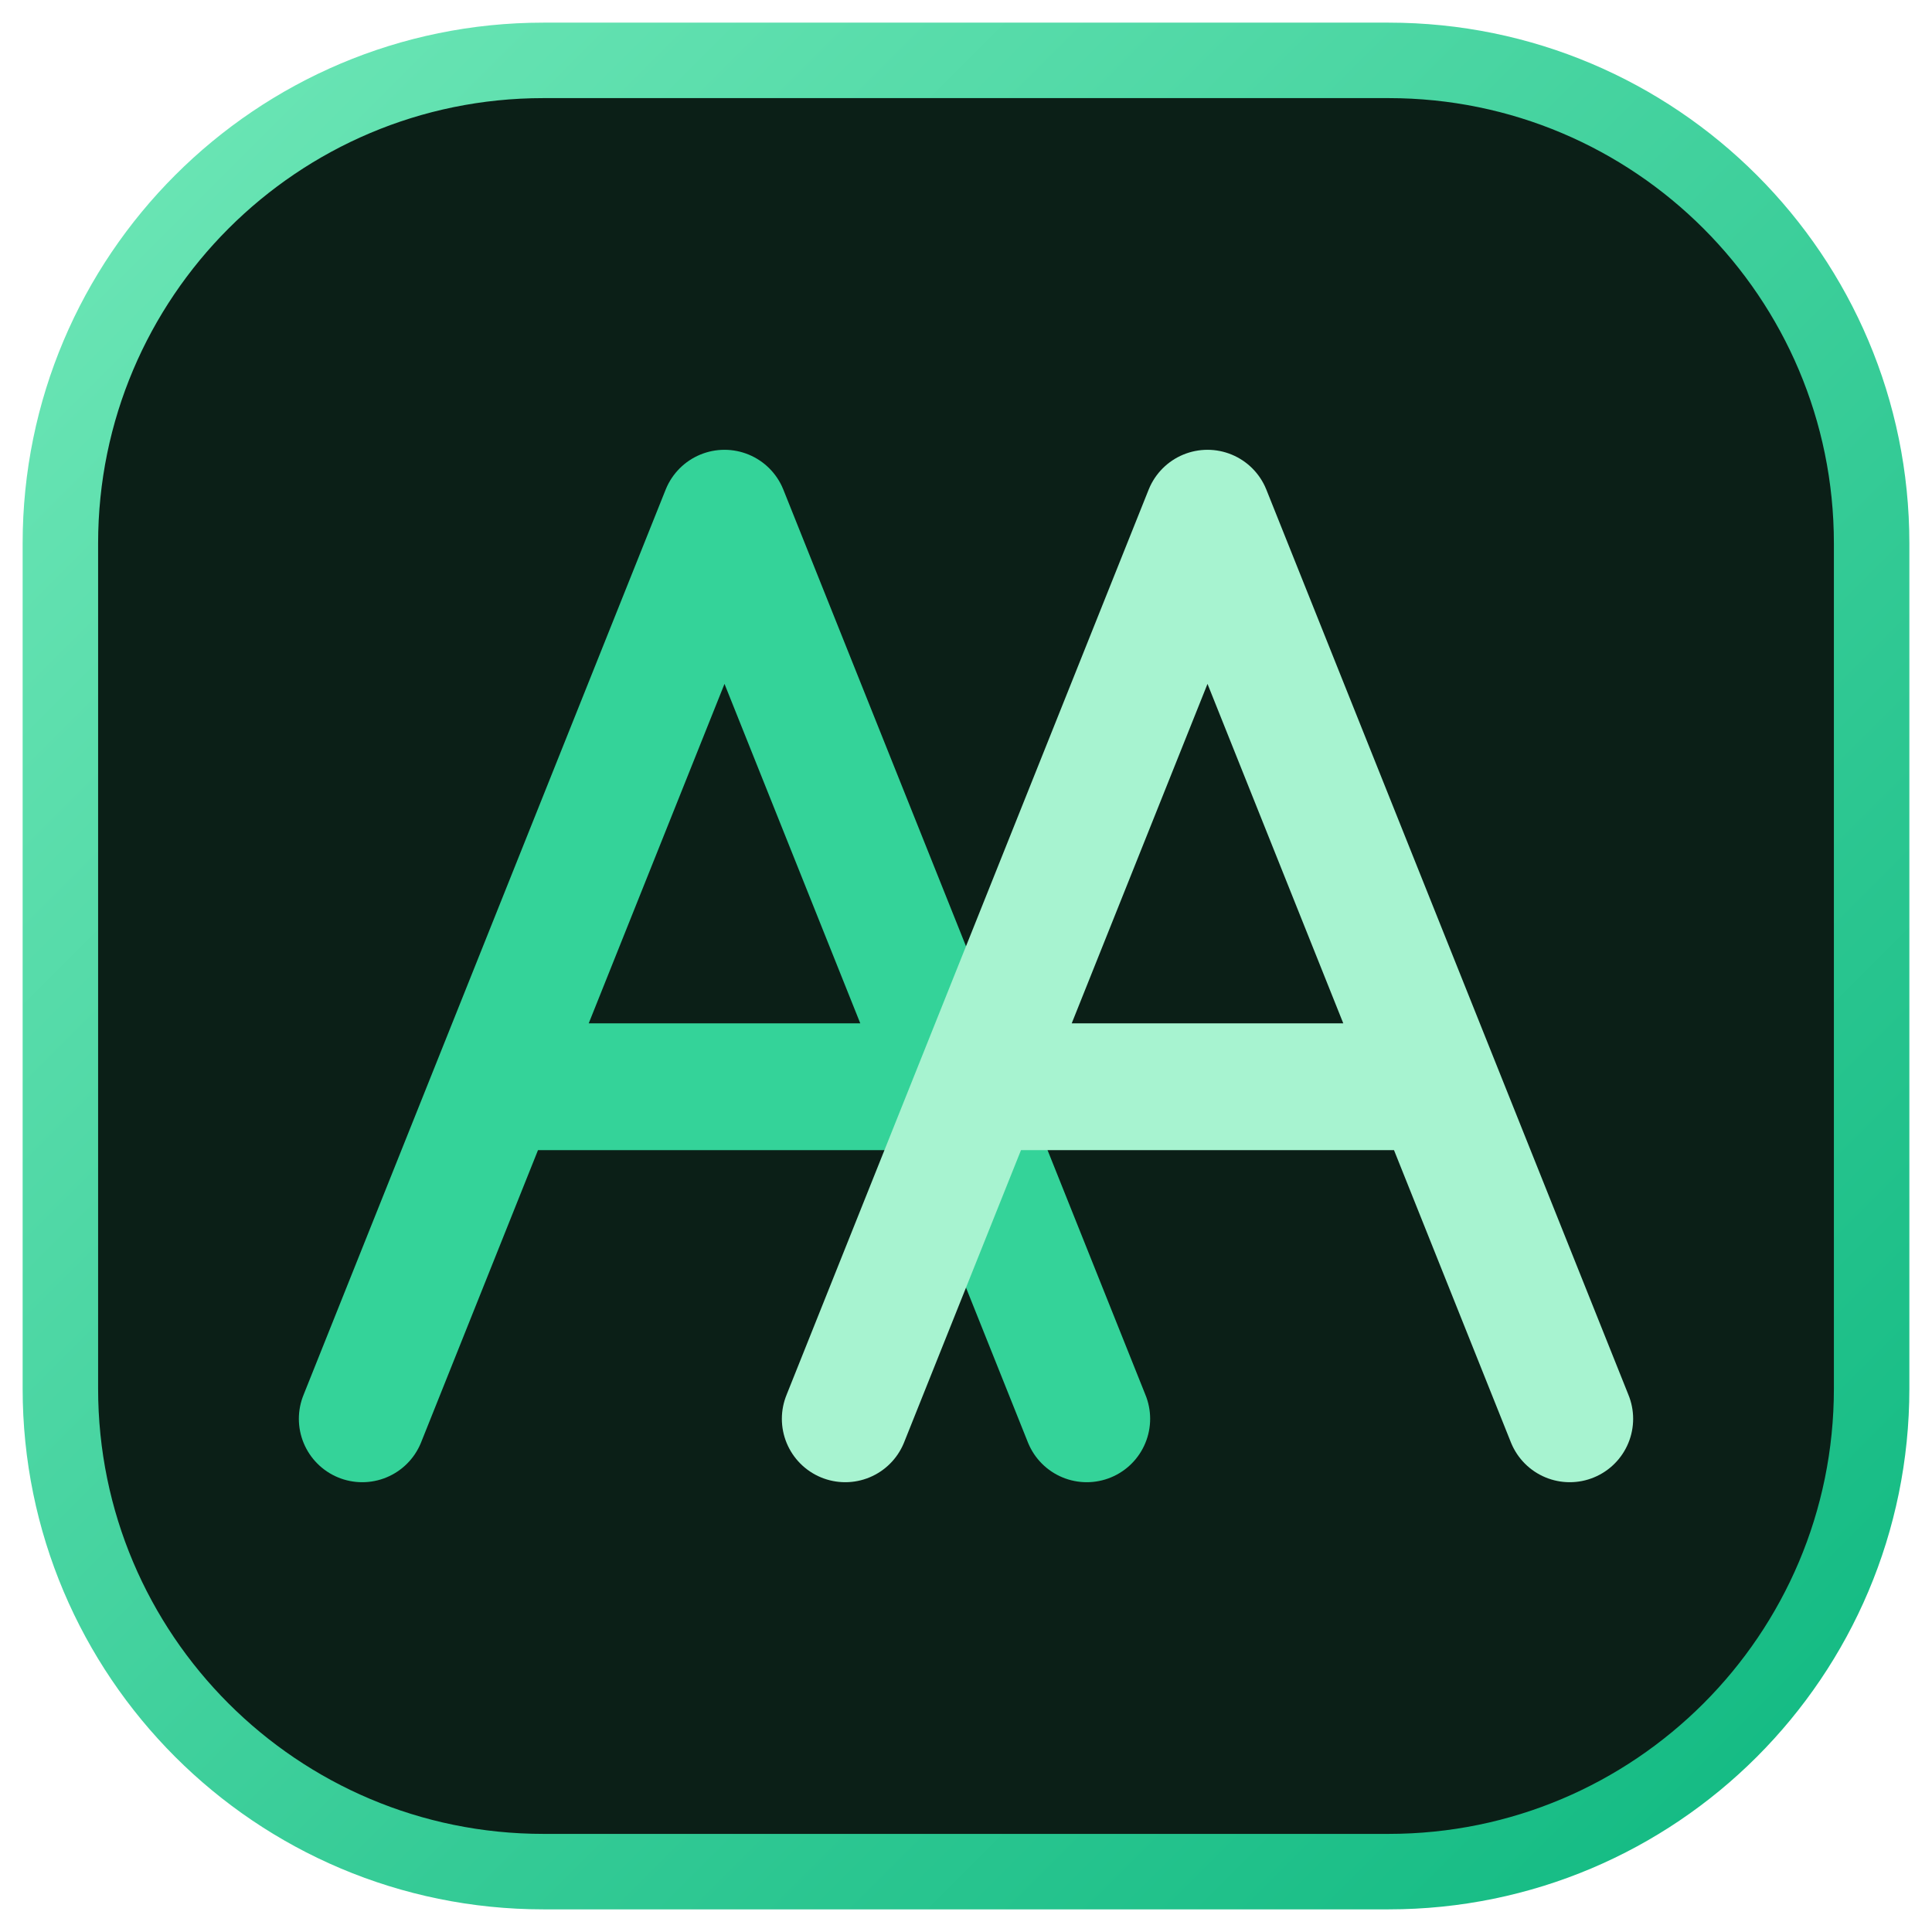
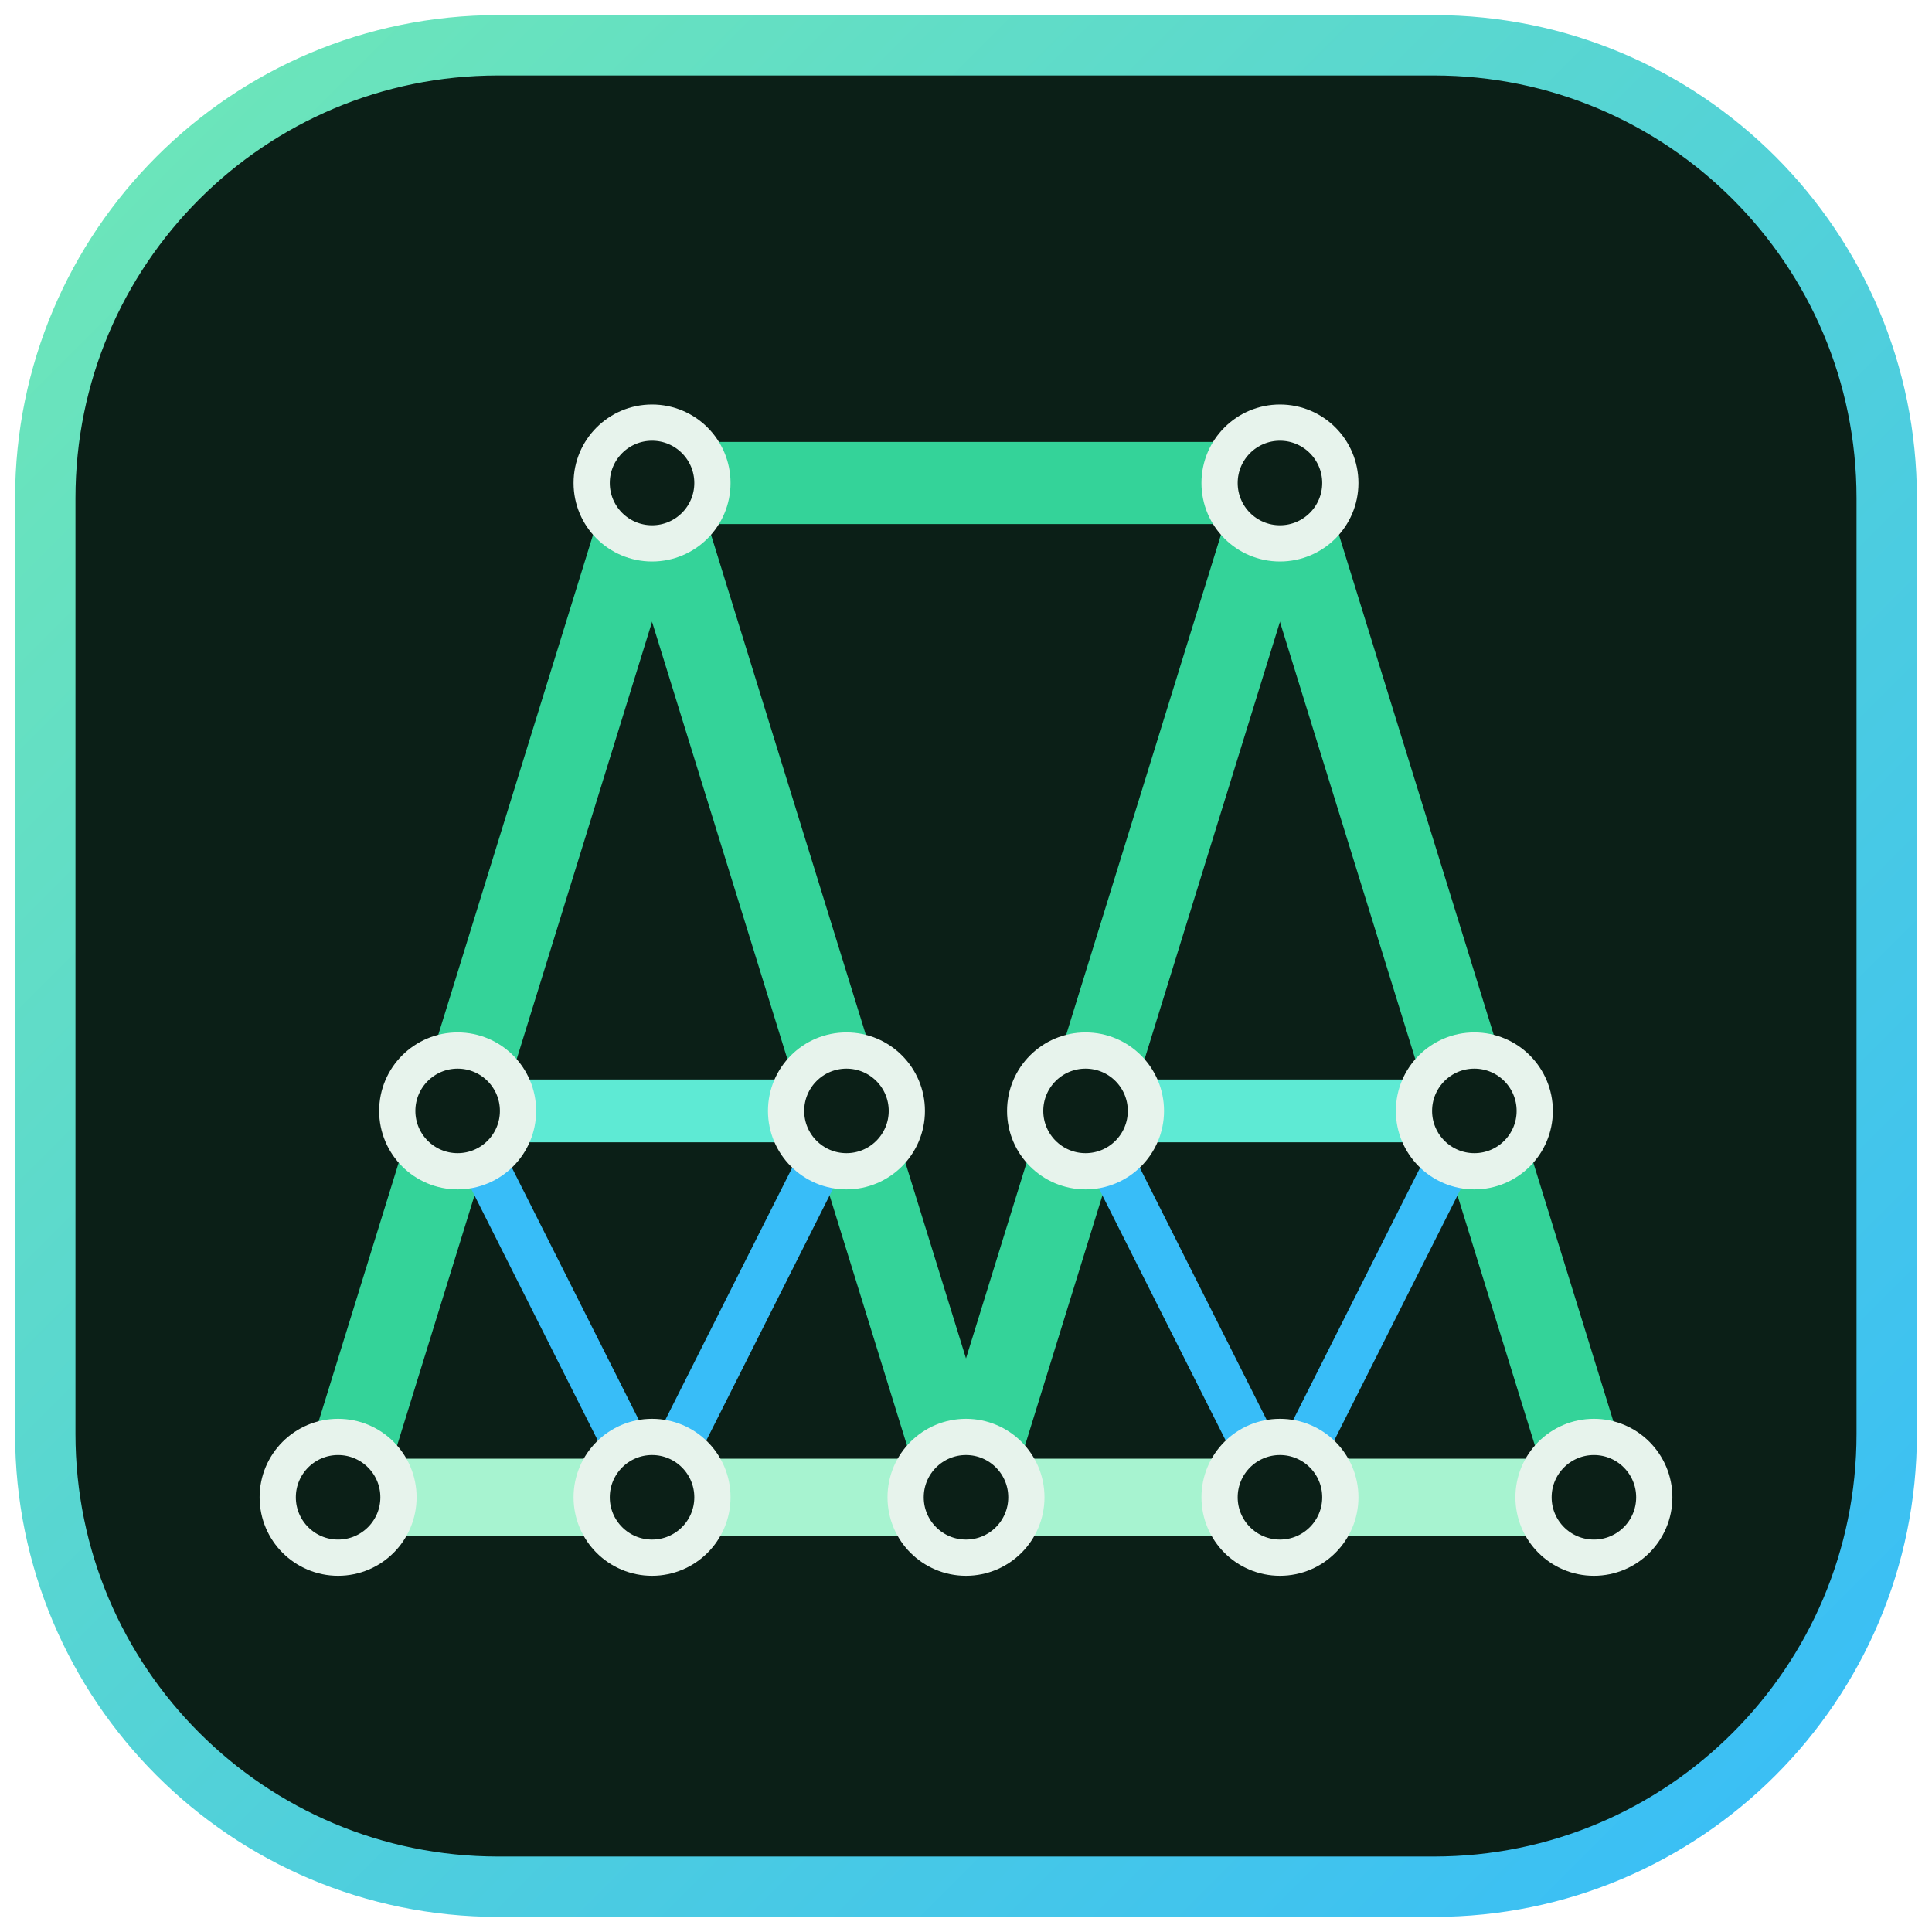
- <svg xmlns="http://www.w3.org/2000/svg" viewBox="0 0 64 64" width="64" height="64" role="img" aria-label="AA monogram">
+ <svg xmlns="http://www.w3.org/2000/svg" viewBox="0 0 64 64" width="64" height="64" role="img" aria-label="AA truss monogram">
  <defs>
-     <linearGradient id="g" x1="0" y1="0" x2="1" y2="1">
+     <linearGradient id="edge" x1="0" y1="0" x2="1" y2="1">
      <stop offset="0" stop-color="#6EE7B7" />
-       <stop offset="1" stop-color="#10B981" />
+       <stop offset="1" stop-color="#38BDF8" />
    </linearGradient>
  </defs>
-   <rect x="2" y="2" width="60" height="60" rx="16" fill="#0B1F17" stroke="url(#g)" stroke-width="2.5" />
-   <g fill="none" stroke-linecap="round" stroke-linejoin="round" stroke-width="4.2">
-     <path d="M12 47 L24 17 L36 47 M17.6 36 H30.4" stroke="#34D399" />
-     <path d="M28 47 L40 17 L52 47 M33.6 36 H46.4" stroke="#A7F3D0" />
+   <style>line{stroke-linecap:round}.chord{stroke:#34D399;stroke-width:3.4}.base{stroke:#A7F3D0;stroke-width:3.2}.bar{stroke:#5EEAD4;stroke-width:2.6}.web{stroke:#38BDF8;stroke-width:1.9}.pin{fill:#0B1F17;stroke:#E7F3EC;stroke-width:1.5}</style>
+   <rect x="1.5" y="1.5" width="61" height="61" rx="15" fill="#0B1F17" stroke="url(#edge)" stroke-width="2" />
+   <g transform="translate(6.4 6.4) scale(.8)">
+     <line class="base" x1="6" y1="54" x2="58" y2="54" />
+     <line class="chord" x1="6" y1="54" x2="19" y2="12" />
+     <line class="chord" x1="19" y1="12" x2="32" y2="54" />
+     <line class="chord" x1="32" y1="54" x2="45" y2="12" />
+     <line class="chord" x1="45" y1="12" x2="58" y2="54" />
+     <line class="chord" x1="19" y1="12" x2="45" y2="12" />
+     <line class="bar" x1="10.95" y1="38" x2="27.05" y2="38" />
+     <line class="bar" x1="36.95" y1="38" x2="53.05" y2="38" />
+     <line class="web" x1="10.95" y1="38" x2="19" y2="54" />
+     <line class="web" x1="27.05" y1="38" x2="19" y2="54" />
+     <line class="web" x1="36.95" y1="38" x2="45" y2="54" />
+     <line class="web" x1="53.05" y1="38" x2="45" y2="54" />
+     <circle class="pin" cx="6" cy="54" r="2.5" />
+     <circle class="pin" cx="32" cy="54" r="2.5" />
+     <circle class="pin" cx="58" cy="54" r="2.5" />
+     <circle class="pin" cx="19" cy="12" r="2.5" />
+     <circle class="pin" cx="45" cy="12" r="2.5" />
+     <circle class="pin" cx="10.95" cy="38" r="2.5" />
+     <circle class="pin" cx="27.05" cy="38" r="2.5" />
+     <circle class="pin" cx="36.95" cy="38" r="2.5" />
+     <circle class="pin" cx="53.05" cy="38" r="2.5" />
+     <circle class="pin" cx="19" cy="54" r="2.5" />
+     <circle class="pin" cx="45" cy="54" r="2.5" />
  </g>
</svg>
